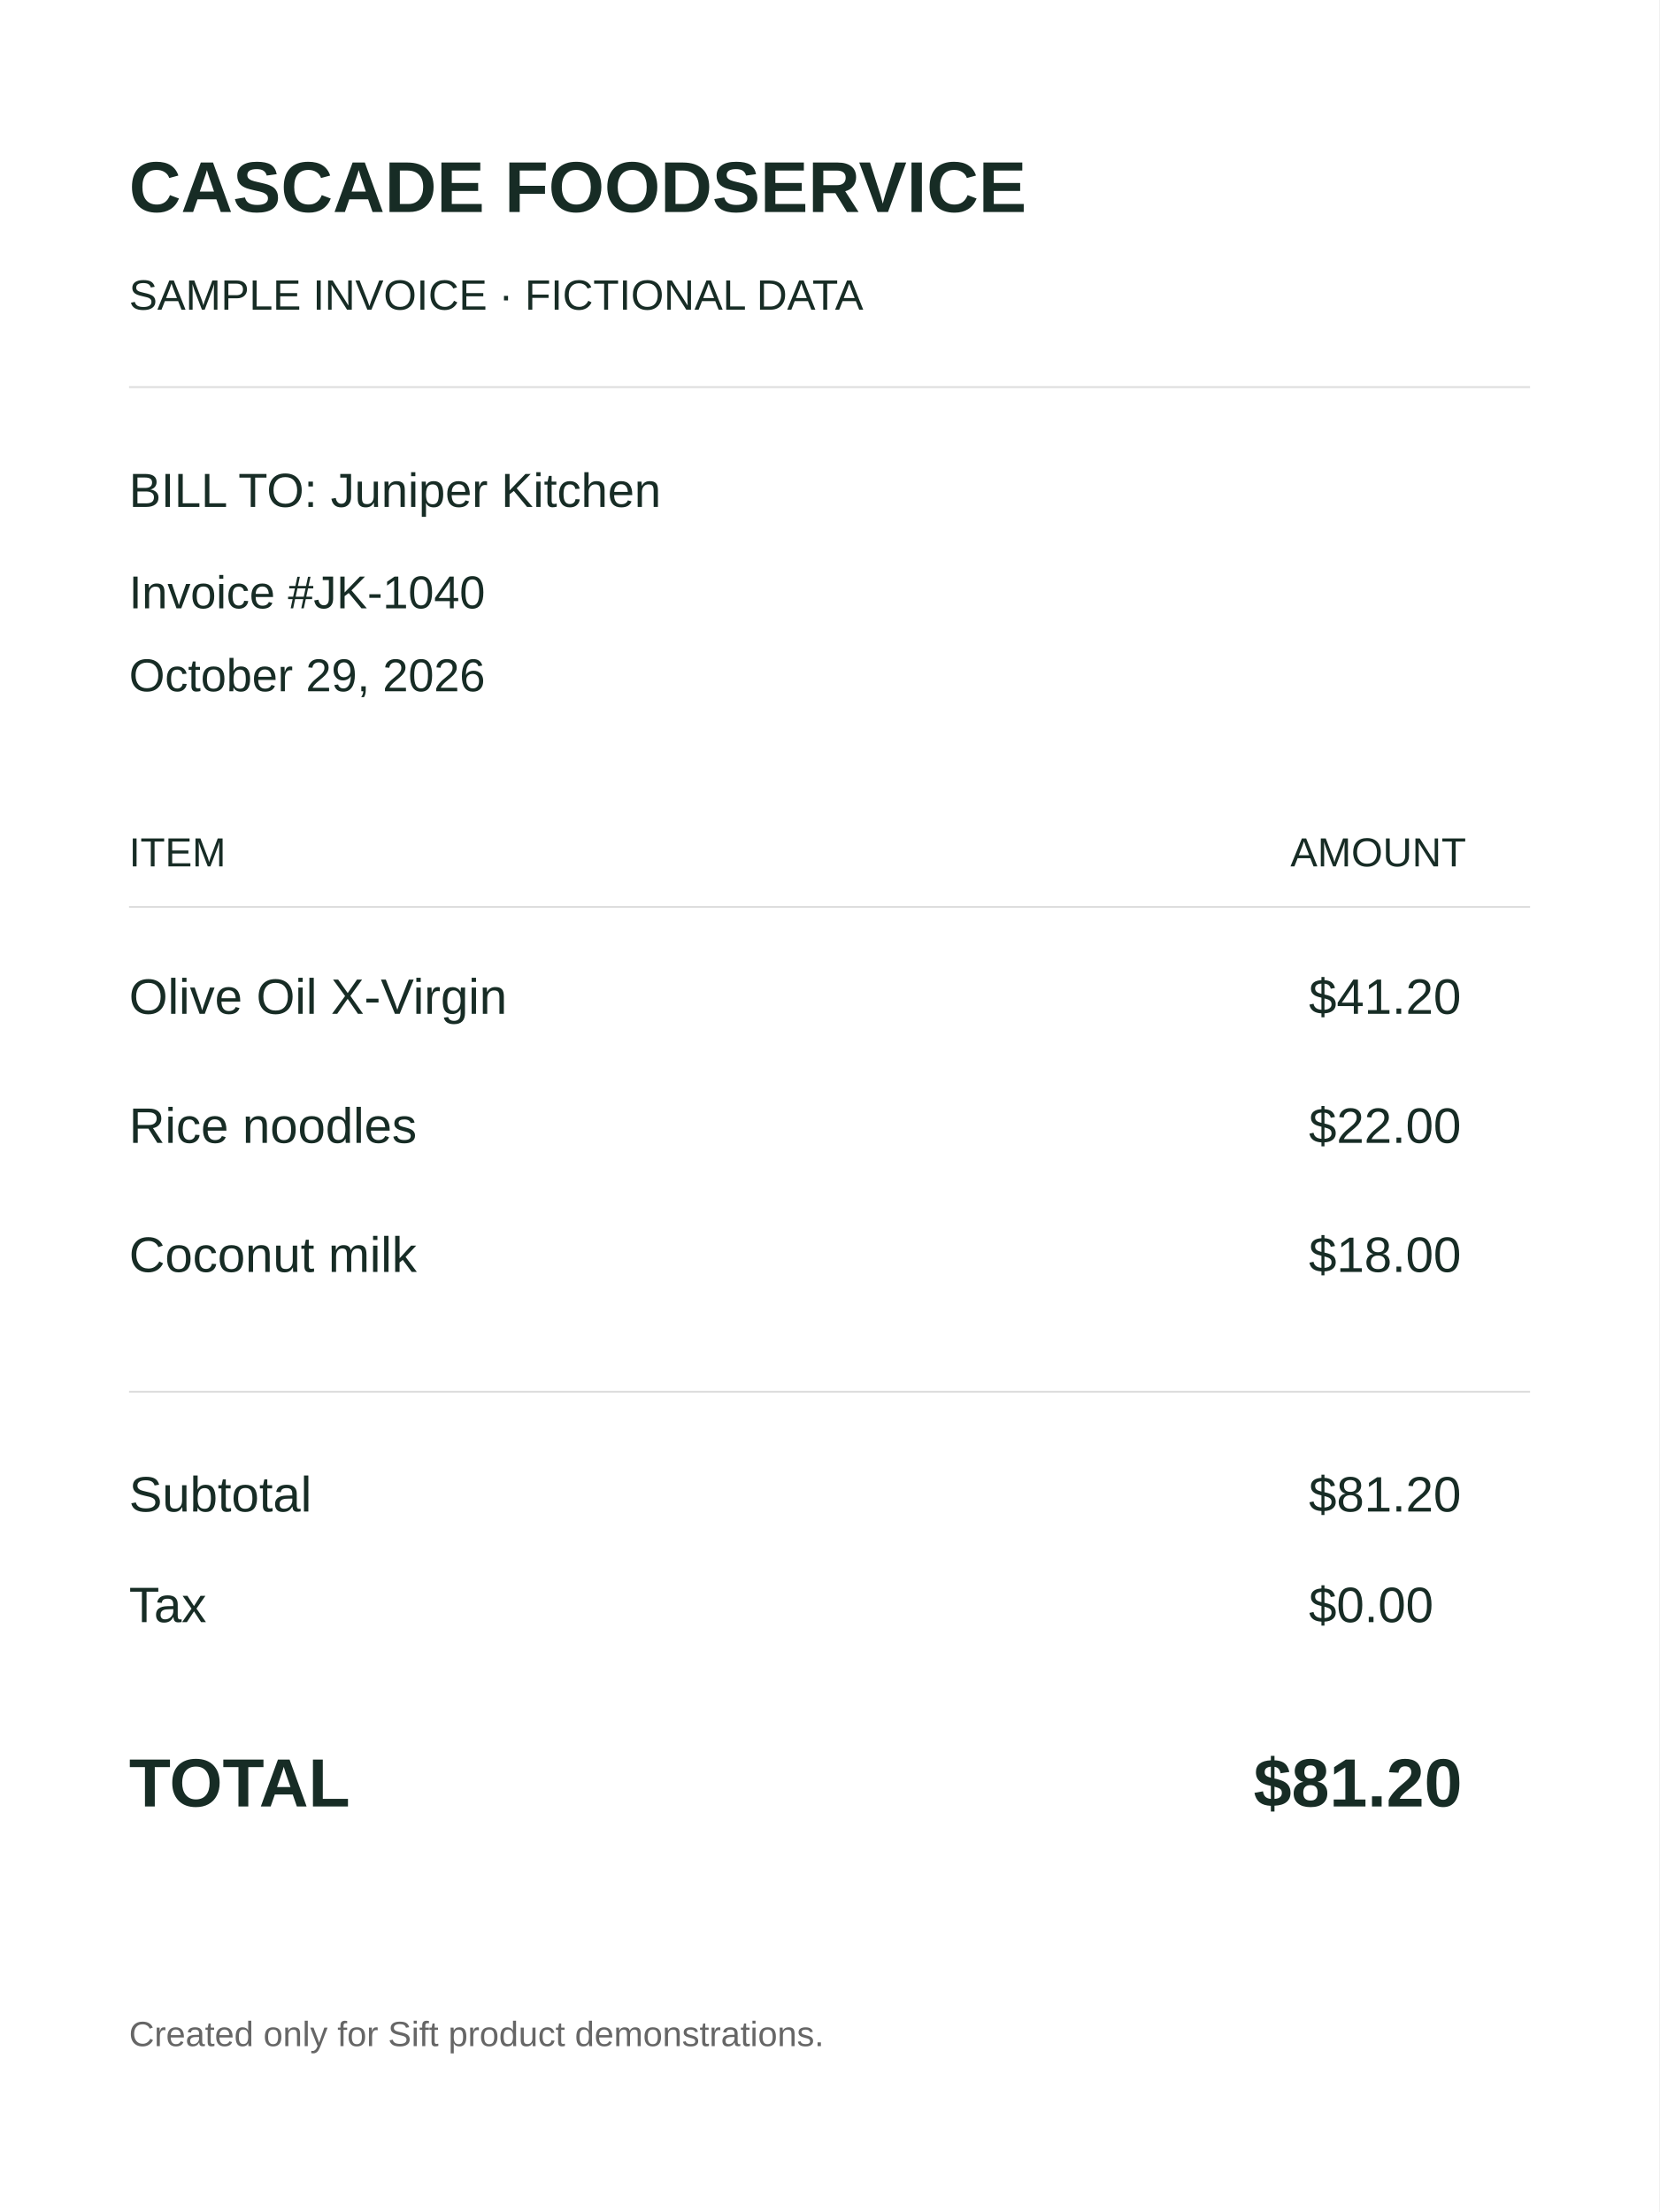
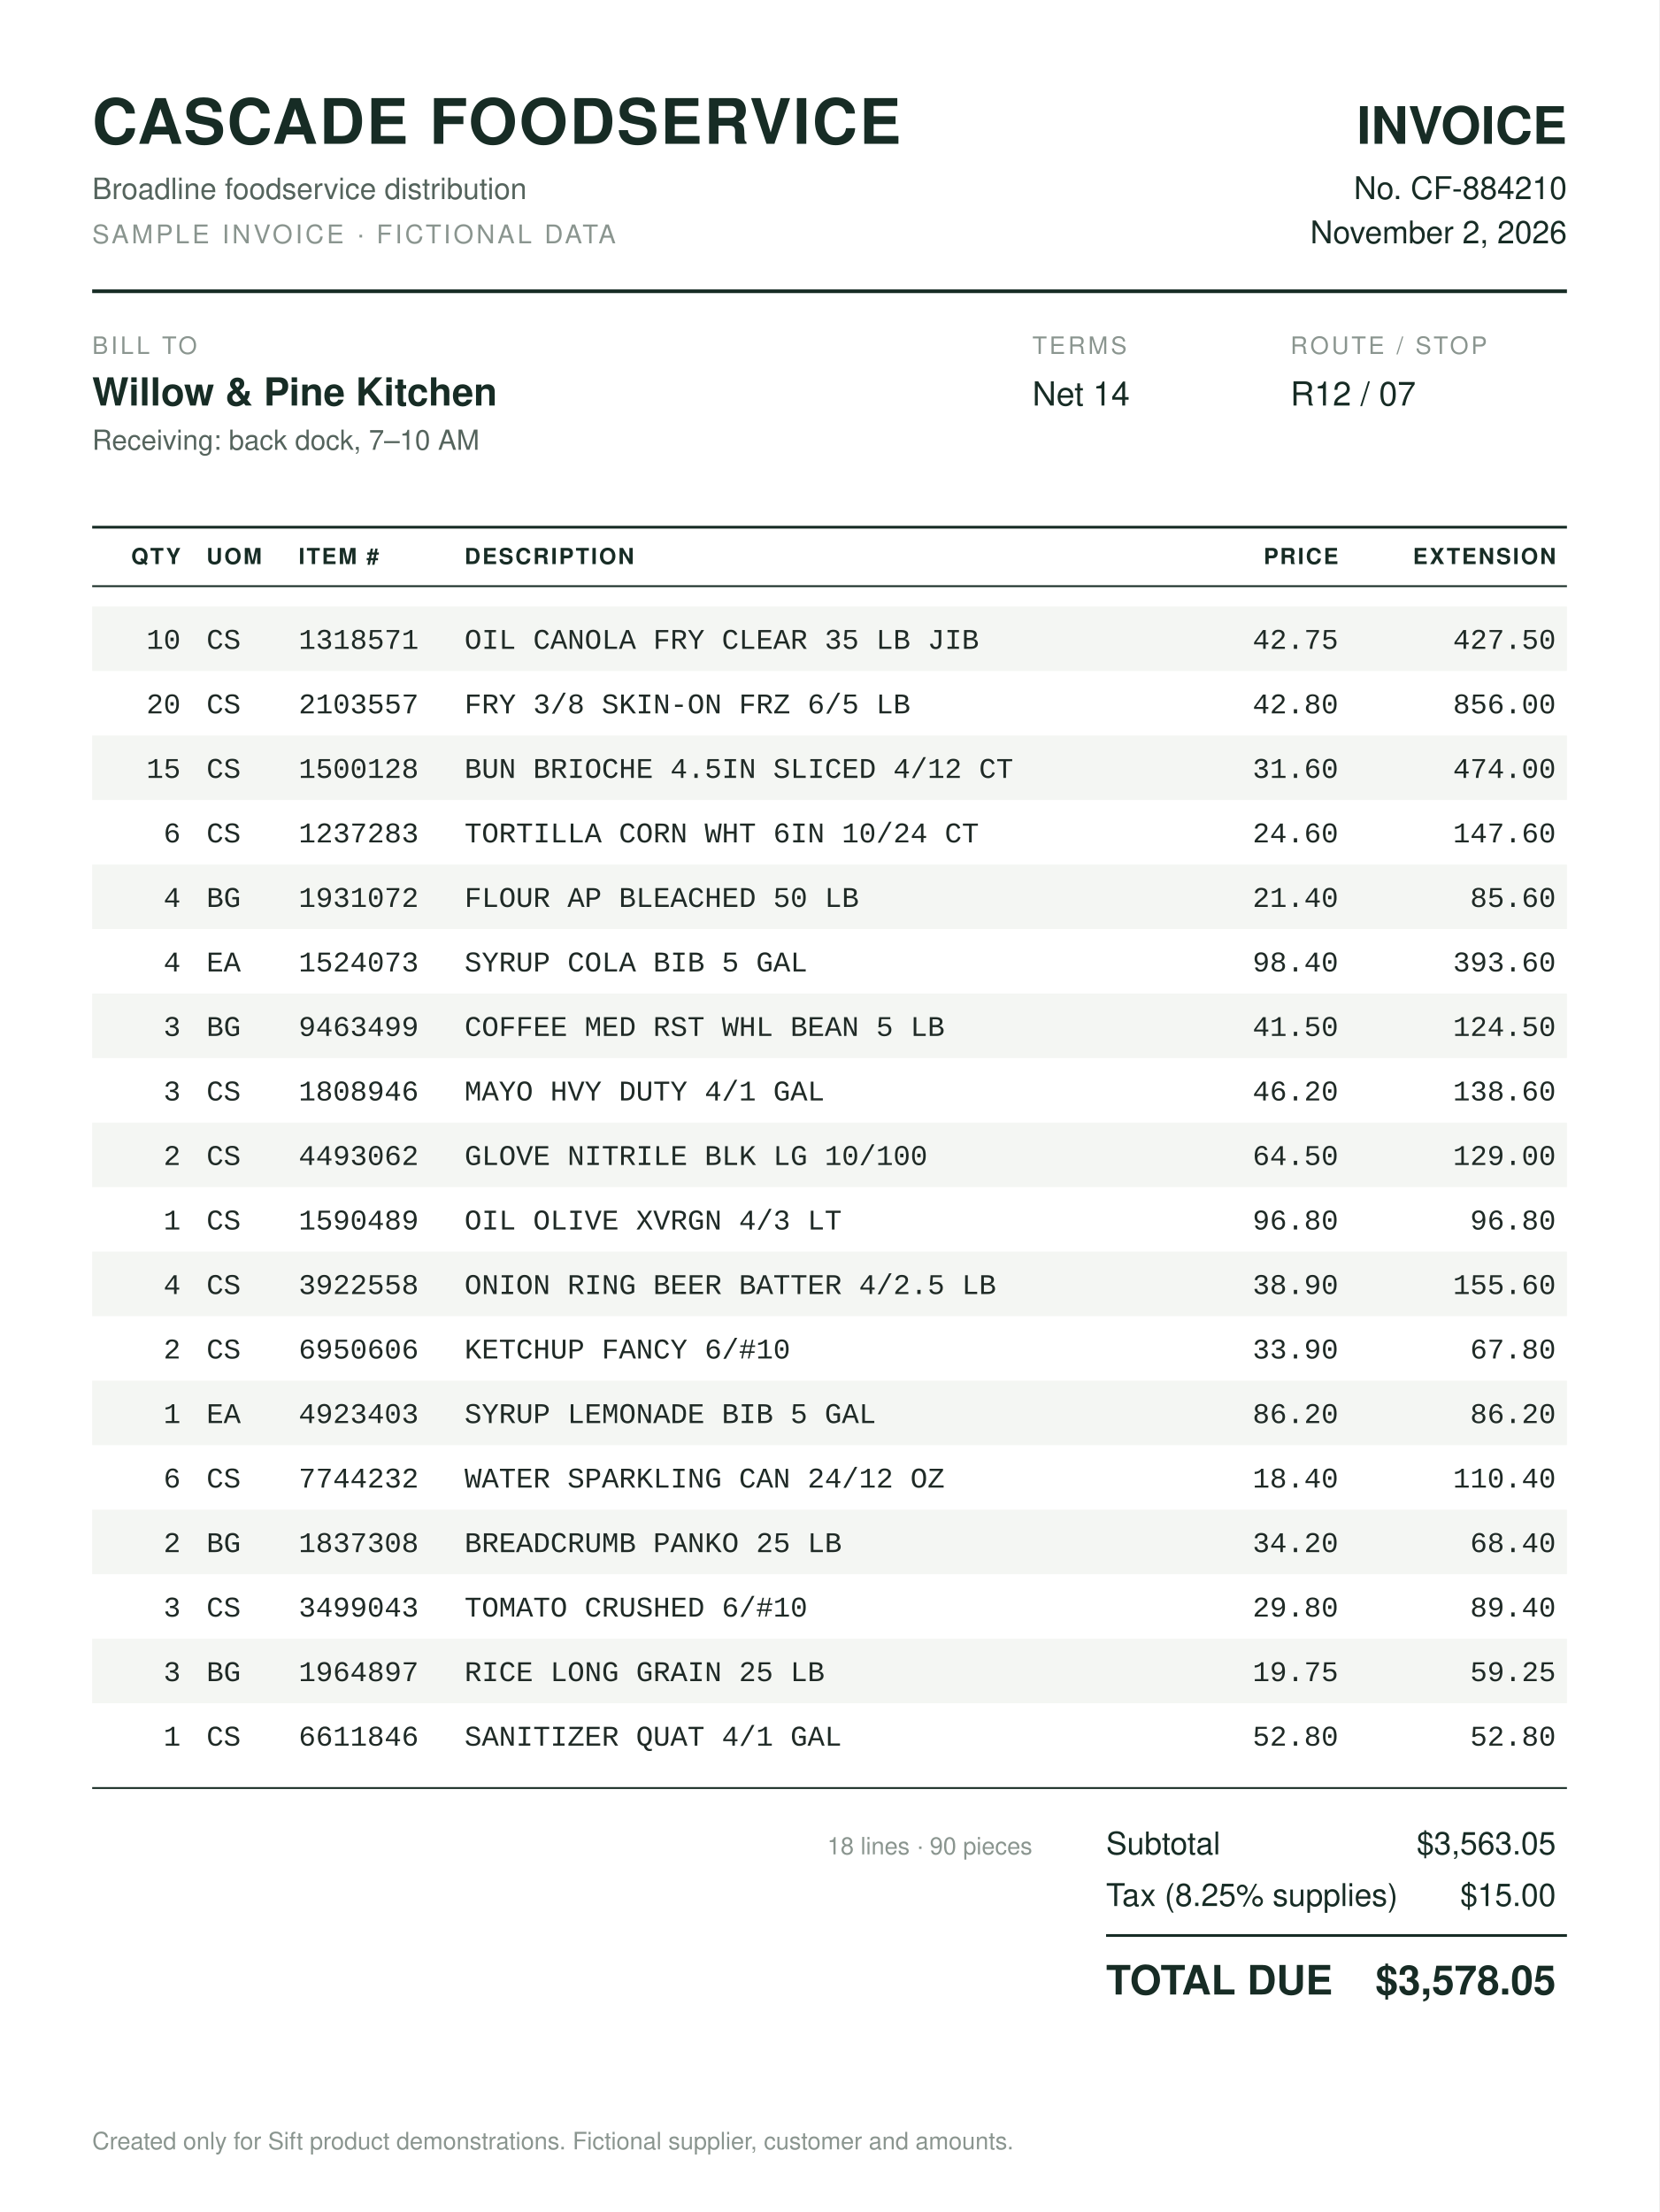
- <svg xmlns="http://www.w3.org/2000/svg" width="900" height="1200">
-   <rect width="900" height="1200" fill="#fff" />
-   <g fill="#172C25" font-family="Arial">
-     <text x="70" y="115" font-size="39" font-weight="700">CASCADE FOODSERVICE</text>
-     <text x="70" y="168" font-size="23">SAMPLE INVOICE · FICTIONAL DATA</text>
-     <path d="M70 210h760" stroke="#ddd" />
-     <text x="70" y="275" font-size="26">BILL TO: Juniper Kitchen</text>
-     <text x="70" y="330" font-size="25">Invoice #JK-1040</text>
-     <text x="70" y="375" font-size="25">October 29, 2026</text>
-     <text x="70" y="470" font-size="22">ITEM</text>
-     <text x="700" y="470" font-size="22">AMOUNT</text>
-     <path d="M70 492h760" stroke="#ddd" />
-     <text x="70" y="550" font-size="27">Olive Oil X-Virgin</text>
-     <text x="710" y="550" font-size="27">$41.20</text>
-     <text x="70" y="620" font-size="27">Rice noodles</text>
-     <text x="710" y="620" font-size="27">$22.00</text>
-     <text x="70" y="690" font-size="27">Coconut milk</text>
-     <text x="710" y="690" font-size="27">$18.00</text>
-     <path d="M70 755h760" stroke="#ddd" />
-     <text x="70" y="820" font-size="27">Subtotal</text>
-     <text x="710" y="820" font-size="27">$81.20</text>
-     <text x="70" y="880" font-size="27">Tax</text>
-     <text x="710" y="880" font-size="27">$0.00</text>
-     <text x="70" y="980" font-size="37" font-weight="700">TOTAL</text>
-     <text x="680" y="980" font-size="37" font-weight="700">$81.20</text>
-     <text x="70" y="1110" font-size="19" fill="#666">Created only for Sift product demonstrations.</text>
+ <svg xmlns="http://www.w3.org/2000/svg" width="900" height="1200" viewBox="0 0 900 1200">
+   <rect width="900" height="1200" fill="#FFFFFF" />
+   <g fill="#172C25" font-family="Helvetica, Arial, sans-serif">
+     <text x="50" y="78" font-size="34" font-weight="700" letter-spacing="1">CASCADE FOODSERVICE</text>
+     <text x="50" y="108" font-size="16" fill="#55645D">Broadline foodservice distribution</text>
+     <text x="50" y="132" font-size="14" fill="#8A958F" letter-spacing="1.5">SAMPLE INVOICE · FICTIONAL DATA</text>
+     <text x="850" y="78" font-size="28" font-weight="700" text-anchor="end">INVOICE</text>
+     <text x="850" y="108" font-size="17" text-anchor="end">No. CF-884210</text>
+     <text x="850" y="132" font-size="17" text-anchor="end">November 2, 2026</text>
+     <path d="M50 158H850" stroke="#172C25" stroke-width="2" />
+     <text x="50" y="192" font-size="13" fill="#8A958F" letter-spacing="1.5">BILL TO</text>
+     <text x="50" y="220" font-size="21" font-weight="700">Willow &amp; Pine Kitchen</text>
+     <text x="50" y="244" font-size="15" fill="#55645D">Receiving: back dock, 7–10 AM</text>
+     <text x="560" y="192" font-size="13" fill="#8A958F" letter-spacing="1.5">TERMS</text>
+     <text x="560" y="220" font-size="18">Net 14</text>
+     <text x="700" y="192" font-size="13" fill="#8A958F" letter-spacing="1.5">ROUTE / STOP</text>
+     <text x="700" y="220" font-size="18">R12 / 07</text>
+   </g>
+   <g fill="#172C25" font-family="Helvetica, Arial, sans-serif" font-size="12" font-weight="700" letter-spacing="1">
+     <path d="M50 286H850" stroke="#172C25" stroke-width="1.5" />
+     <text x="98" y="306" text-anchor="end">QTY</text>
+     <text x="112" y="306">UOM</text>
+     <text x="162" y="306">ITEM #</text>
+     <text x="252" y="306">DESCRIPTION</text>
+     <text x="726" y="306" text-anchor="end">PRICE</text>
+     <text x="844" y="306" text-anchor="end">EXTENSION</text>
+     <path d="M50 318H850" stroke="#172C25" stroke-width="1" />
+   </g>
+   <g fill="#1F2A26" font-family="Courier New, Courier, monospace" font-size="15.5">
+     <rect x="50" y="329" width="800" height="35" fill="#F4F6F3" />
+     <text x="98" y="352" text-anchor="end">10</text>
+     <text x="112" y="352">CS</text>
+     <text x="162" y="352">1318571</text>
+     <text x="252" y="352">OIL CANOLA FRY CLEAR 35 LB JIB</text>
+     <text x="726" y="352" text-anchor="end">42.75</text>
+     <text x="844" y="352" text-anchor="end">427.50</text>
+     <text x="98" y="387" text-anchor="end">20</text>
+     <text x="112" y="387">CS</text>
+     <text x="162" y="387">2103557</text>
+     <text x="252" y="387">FRY 3/8 SKIN-ON FRZ 6/5 LB</text>
+     <text x="726" y="387" text-anchor="end">42.80</text>
+     <text x="844" y="387" text-anchor="end">856.00</text>
+     <rect x="50" y="399" width="800" height="35" fill="#F4F6F3" />
+     <text x="98" y="422" text-anchor="end">15</text>
+     <text x="112" y="422">CS</text>
+     <text x="162" y="422">1500128</text>
+     <text x="252" y="422">BUN BRIOCHE 4.5IN SLICED 4/12 CT</text>
+     <text x="726" y="422" text-anchor="end">31.60</text>
+     <text x="844" y="422" text-anchor="end">474.00</text>
+     <text x="98" y="457" text-anchor="end">6</text>
+     <text x="112" y="457">CS</text>
+     <text x="162" y="457">1237283</text>
+     <text x="252" y="457">TORTILLA CORN WHT 6IN 10/24 CT</text>
+     <text x="726" y="457" text-anchor="end">24.60</text>
+     <text x="844" y="457" text-anchor="end">147.60</text>
+     <rect x="50" y="469" width="800" height="35" fill="#F4F6F3" />
+     <text x="98" y="492" text-anchor="end">4</text>
+     <text x="112" y="492">BG</text>
+     <text x="162" y="492">1931072</text>
+     <text x="252" y="492">FLOUR AP BLEACHED 50 LB</text>
+     <text x="726" y="492" text-anchor="end">21.40</text>
+     <text x="844" y="492" text-anchor="end">85.60</text>
+     <text x="98" y="527" text-anchor="end">4</text>
+     <text x="112" y="527">EA</text>
+     <text x="162" y="527">1524073</text>
+     <text x="252" y="527">SYRUP COLA BIB 5 GAL</text>
+     <text x="726" y="527" text-anchor="end">98.40</text>
+     <text x="844" y="527" text-anchor="end">393.60</text>
+     <rect x="50" y="539" width="800" height="35" fill="#F4F6F3" />
+     <text x="98" y="562" text-anchor="end">3</text>
+     <text x="112" y="562">BG</text>
+     <text x="162" y="562">9463499</text>
+     <text x="252" y="562">COFFEE MED RST WHL BEAN 5 LB</text>
+     <text x="726" y="562" text-anchor="end">41.50</text>
+     <text x="844" y="562" text-anchor="end">124.50</text>
+     <text x="98" y="597" text-anchor="end">3</text>
+     <text x="112" y="597">CS</text>
+     <text x="162" y="597">1808946</text>
+     <text x="252" y="597">MAYO HVY DUTY 4/1 GAL</text>
+     <text x="726" y="597" text-anchor="end">46.20</text>
+     <text x="844" y="597" text-anchor="end">138.60</text>
+     <rect x="50" y="609" width="800" height="35" fill="#F4F6F3" />
+     <text x="98" y="632" text-anchor="end">2</text>
+     <text x="112" y="632">CS</text>
+     <text x="162" y="632">4493062</text>
+     <text x="252" y="632">GLOVE NITRILE BLK LG 10/100</text>
+     <text x="726" y="632" text-anchor="end">64.50</text>
+     <text x="844" y="632" text-anchor="end">129.00</text>
+     <text x="98" y="667" text-anchor="end">1</text>
+     <text x="112" y="667">CS</text>
+     <text x="162" y="667">1590489</text>
+     <text x="252" y="667">OIL OLIVE XVRGN 4/3 LT</text>
+     <text x="726" y="667" text-anchor="end">96.80</text>
+     <text x="844" y="667" text-anchor="end">96.80</text>
+     <rect x="50" y="679" width="800" height="35" fill="#F4F6F3" />
+     <text x="98" y="702" text-anchor="end">4</text>
+     <text x="112" y="702">CS</text>
+     <text x="162" y="702">3922558</text>
+     <text x="252" y="702">ONION RING BEER BATTER 4/2.5 LB</text>
+     <text x="726" y="702" text-anchor="end">38.90</text>
+     <text x="844" y="702" text-anchor="end">155.60</text>
+     <text x="98" y="737" text-anchor="end">2</text>
+     <text x="112" y="737">CS</text>
+     <text x="162" y="737">6950606</text>
+     <text x="252" y="737">KETCHUP FANCY 6/#10</text>
+     <text x="726" y="737" text-anchor="end">33.90</text>
+     <text x="844" y="737" text-anchor="end">67.80</text>
+     <rect x="50" y="749" width="800" height="35" fill="#F4F6F3" />
+     <text x="98" y="772" text-anchor="end">1</text>
+     <text x="112" y="772">EA</text>
+     <text x="162" y="772">4923403</text>
+     <text x="252" y="772">SYRUP LEMONADE BIB 5 GAL</text>
+     <text x="726" y="772" text-anchor="end">86.20</text>
+     <text x="844" y="772" text-anchor="end">86.20</text>
+     <text x="98" y="807" text-anchor="end">6</text>
+     <text x="112" y="807">CS</text>
+     <text x="162" y="807">7744232</text>
+     <text x="252" y="807">WATER SPARKLING CAN 24/12 OZ</text>
+     <text x="726" y="807" text-anchor="end">18.40</text>
+     <text x="844" y="807" text-anchor="end">110.40</text>
+     <rect x="50" y="819" width="800" height="35" fill="#F4F6F3" />
+     <text x="98" y="842" text-anchor="end">2</text>
+     <text x="112" y="842">BG</text>
+     <text x="162" y="842">1837308</text>
+     <text x="252" y="842">BREADCRUMB PANKO 25 LB</text>
+     <text x="726" y="842" text-anchor="end">34.20</text>
+     <text x="844" y="842" text-anchor="end">68.40</text>
+     <text x="98" y="877" text-anchor="end">3</text>
+     <text x="112" y="877">CS</text>
+     <text x="162" y="877">3499043</text>
+     <text x="252" y="877">TOMATO CRUSHED 6/#10</text>
+     <text x="726" y="877" text-anchor="end">29.80</text>
+     <text x="844" y="877" text-anchor="end">89.40</text>
+     <rect x="50" y="889" width="800" height="35" fill="#F4F6F3" />
+     <text x="98" y="912" text-anchor="end">3</text>
+     <text x="112" y="912">BG</text>
+     <text x="162" y="912">1964897</text>
+     <text x="252" y="912">RICE LONG GRAIN 25 LB</text>
+     <text x="726" y="912" text-anchor="end">19.75</text>
+     <text x="844" y="912" text-anchor="end">59.25</text>
+     <text x="98" y="947" text-anchor="end">1</text>
+     <text x="112" y="947">CS</text>
+     <text x="162" y="947">6611846</text>
+     <text x="252" y="947">SANITIZER QUAT 4/1 GAL</text>
+     <text x="726" y="947" text-anchor="end">52.80</text>
+     <text x="844" y="947" text-anchor="end">52.80</text>
+   </g>
+   <path d="M50 970H850" stroke="#172C25" stroke-width="1" />
+   <g fill="#172C25" font-family="Helvetica, Arial, sans-serif" font-size="17">
+     <text x="560" y="1006" font-size="13" fill="#8A958F" text-anchor="end">18 lines · 90 pieces</text>
+     <text x="600" y="1006">Subtotal</text>
+     <text x="844" y="1006" text-anchor="end">$3,563.05</text>
+     <text x="600" y="1034">Tax (8.25% supplies)</text>
+     <text x="844" y="1034" text-anchor="end">$15.00</text>
+     <path d="M600 1050H850" stroke="#172C25" stroke-width="1.5" />
+     <text x="600" y="1082" font-size="22" font-weight="700">TOTAL DUE</text>
+     <text x="844" y="1082" font-size="22" font-weight="700" text-anchor="end">$3,578.05</text>
+     <text x="50" y="1166" font-size="13" fill="#8A958F">Created only for Sift product demonstrations. Fictional supplier, customer and amounts.</text>
  </g>
</svg>
